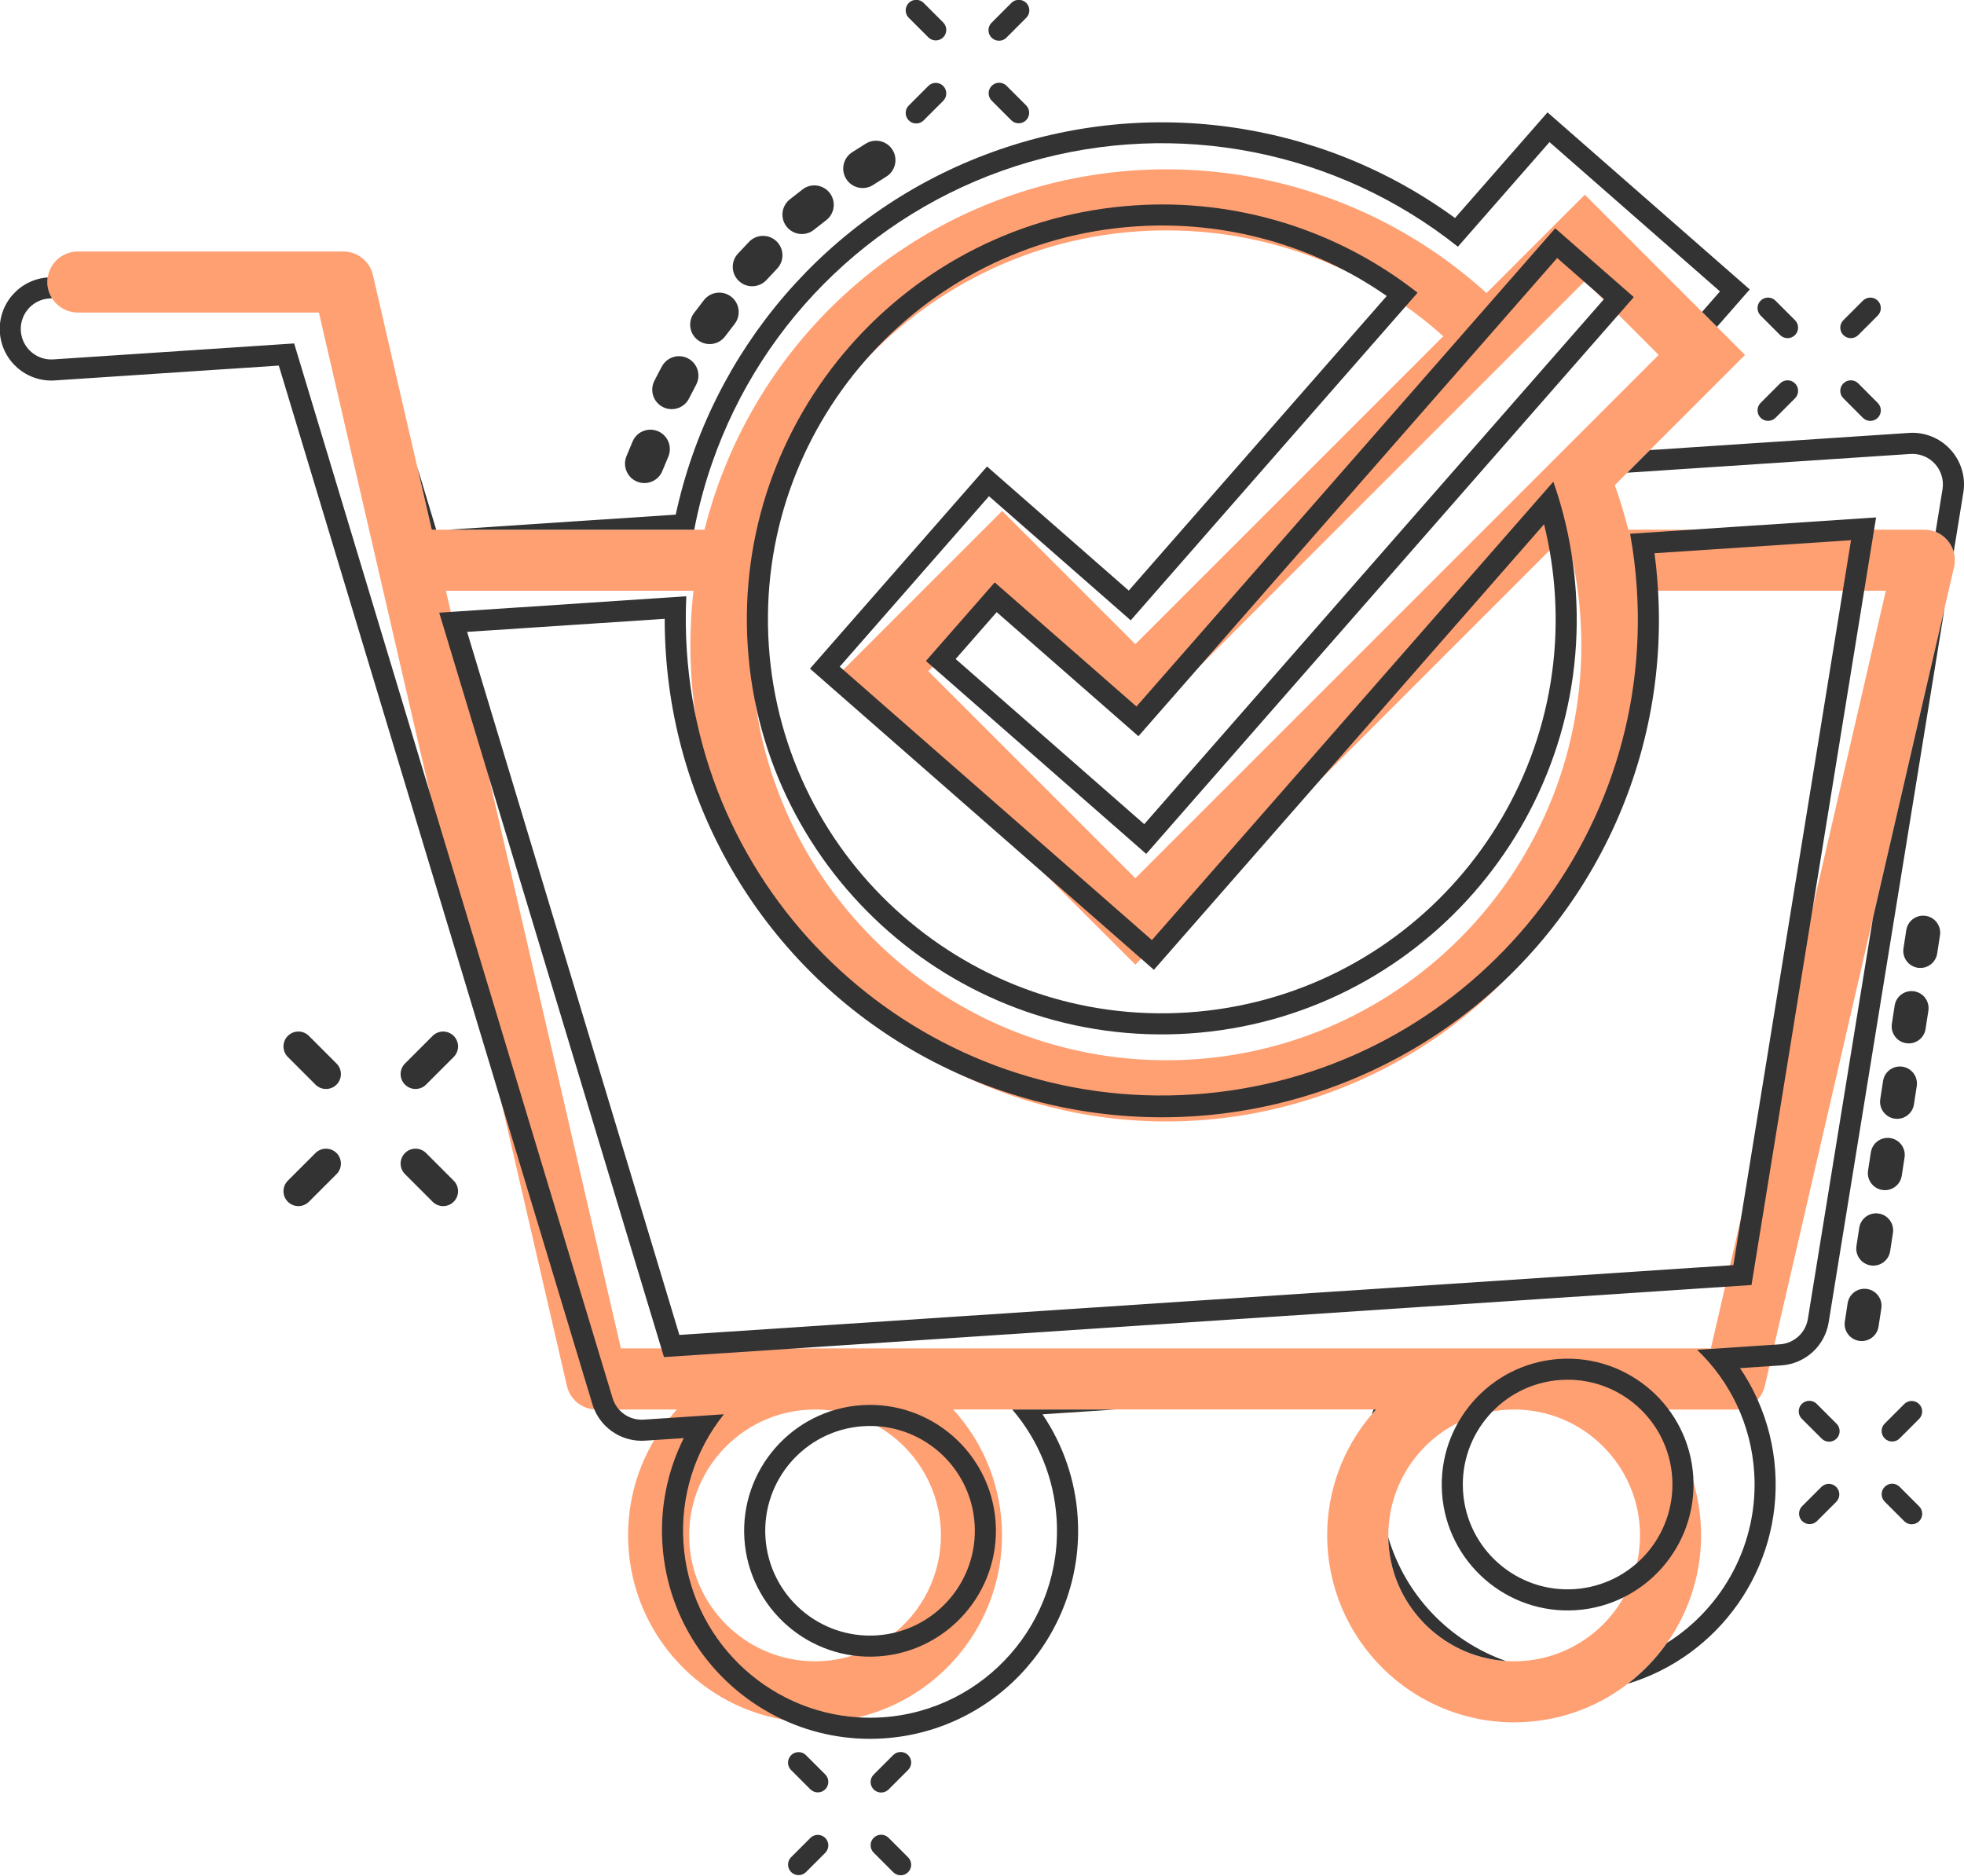
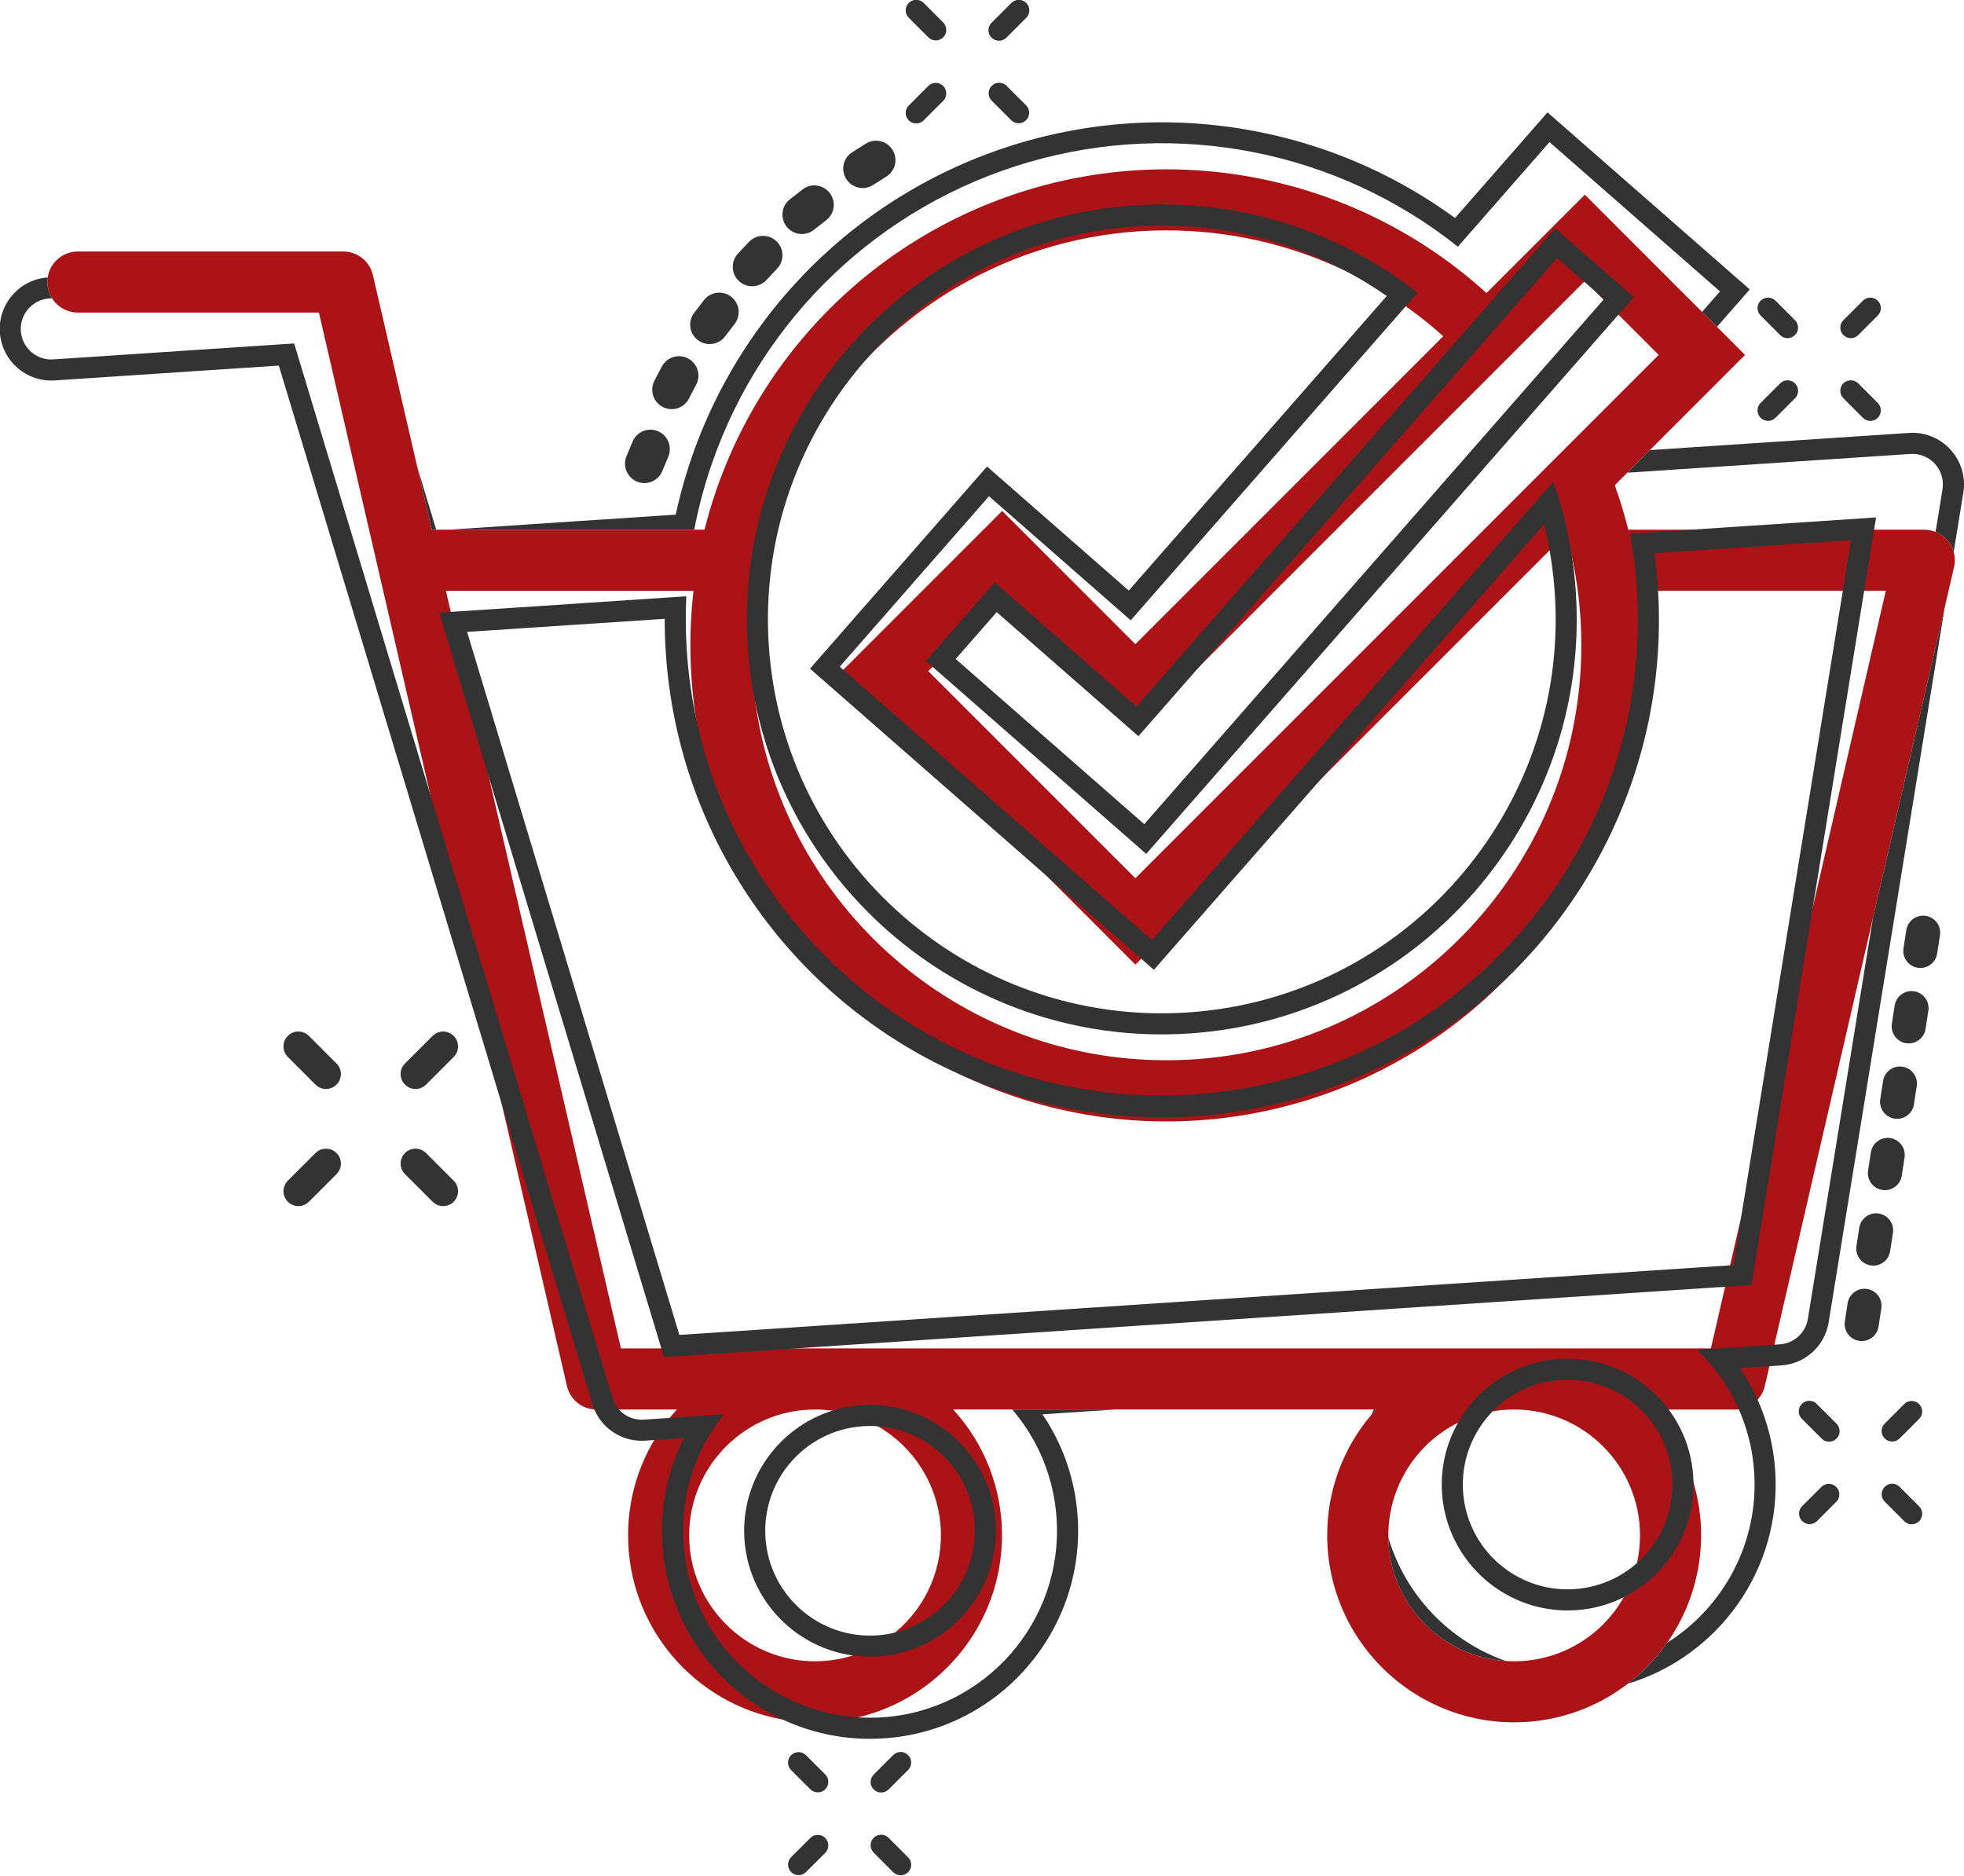
<svg xmlns="http://www.w3.org/2000/svg" viewBox="0 0 2156.64 2059.23">
  <defs>
-     <style>.cls-1{fill:#ffa073;}.cls-2{fill:#333;}</style>
+     <style>.cls-1{fill:#ab1317;}.cls-2{fill:#333;}</style>
  </defs>
  <g id="Layer_2" data-name="Layer 2">
    <g id="Layer_1-2" data-name="Layer 1">
      <path class="cls-1" d="M2145.33,606.17a33.46,33.46,0,0,0-32.31-24.5H1788c-4.11-16.46-9.09-32.88-14.81-48.9l13.68-13.68,24.84-24.85,104.51-104.51-30.84-30.84-16.4-16.4-128.69-128.7-108,108A522.8,522.8,0,0,0,773.63,581.67H474.11l-15.92-68.89L409.52,302.16a33.36,33.36,0,0,0-32.66-26H85.51a33.53,33.53,0,0,0,0,67.06H350.19l64.58,279.52,57.4,248.43L551,1212.35l71.5,309.43a33.32,33.32,0,0,0,30.1,25.88c.85.06,1.7.1,2.56.1h88.17q-4.12,4.52-7.94,9.22a203.68,203.68,0,0,0-45.7,129c0,101.06,73.4,185.3,169.69,202.2a206.28,206.28,0,0,0,82.76-2.38c90.55-21.36,158.14-102.84,158.14-199.82a203.77,203.77,0,0,0-53.65-138.24H1511c-1.62,1.77-3.19,3.55-4.74,5.36A203.66,203.66,0,0,0,1457.38,1686c0,113.2,92.09,205.29,205.29,205.29a204.27,204.27,0,0,0,124.83-42.41,206.7,206.7,0,0,0,43.09-44.89,205.52,205.52,0,0,0,29-176.17v0a203.9,203.9,0,0,0-45.29-80h91a36.28,36.28,0,0,0,4.06-.24,33.35,33.35,0,0,0,28.6-25.74l5-21.62,5.45-23.56,108.19-468.29,78.83-341.19,10.25-44.37A33.44,33.44,0,0,0,2145.33,606.17ZM1739.58,309.32l.7-.7,20.49,20.49,16.4,16.41,44.21,44.21L1246.72,964.39,1019.35,737l4.74-4.74,76.36-76.36,146.27,146.28,71.35-71.35ZM954.71,390.73h0c82.8-84.92,198.4-137.73,326.1-137.73a455.11,455.11,0,0,1,195.41,43.86h0a452.61,452.61,0,0,1,108.58,72.37L1246.72,707.35,1100.45,561.07,924.51,737,1149.39,961.9l97.33,97.33,204.15-204.15,250.72-250.73,18.22-18.22c2.49,8.94,4.72,18,6.65,27.06,0,0,0,0,0,0,.51,2.37,1,4.74,1.46,7.11.11.68.24,1.38.42,2.18a459.62,459.62,0,0,1,8.11,86.13c0,251.23-204.4,455.64-455.64,455.64-229,0-419.08-169.81-450.94-390.13,0,0,0,0,0,0a456.48,456.48,0,0,1-4.7-65.5C825.18,585.1,874.6,472.89,954.71,390.73Zm28,1402h0A137.67,137.67,0,0,1,895,1824.24c-76.22,0-138.24-62-138.24-138.24s62-138.23,138.24-138.23a137.63,137.63,0,0,1,68.84,18.39h0a138.15,138.15,0,0,1,18.9,226.58Zm680,31.5c-3.07,0-6.12-.11-9.14-.3-71.24-4.68-127.93-63.57-129.08-135.71,0-.74,0-1.48,0-2.23A138.39,138.39,0,0,1,1601,1562.29h0a137.35,137.35,0,0,1,61.64-14.52c76.23,0,138.24,62,138.24,138.23a138.31,138.31,0,0,1-138.24,138.24Zm328.11-828.9v0L1912,1336.46v0l-12.23,52.93-5.44,23.57-15.65,67.72H681.82L537,854l0-.07L495,671.9l-5.36-23.18H761.51A531.18,531.18,0,0,0,763.79,786v0a523.84,523.84,0,0,0,275.4,386.2l.15.08q18.59,9.68,38,17.9a522.31,522.31,0,0,0,573.08-112q9-9,17.51-18.36l0-.05a521.08,521.08,0,0,0,135.53-351.19,531.86,531.86,0,0,0-3.39-59.93h270.73Z" />
      <path class="cls-2" d="M1985.23,1448.12a33.35,33.35,0,0,1-30.87,28.08l-5.94.4-84.85,5.62a203.89,203.89,0,0,1,62.67,134.39c5.15,77.79-33.93,148.47-95.65,187.38a206.7,206.7,0,0,1-43.09,44.89c99.48-30.05,169-125.77,161.83-233.8A227.41,227.41,0,0,0,1930,1537c-.49-1.1-1-2.2-1.5-3.29a226.29,226.29,0,0,0-17.81-31.37l32.26-2.13,12.91-.86a56.4,56.4,0,0,0,52.2-47.47l127.36-784.71-78.83,341.19Z" />
      <path class="cls-2" d="M1506.29,1553.12c1.55-1.81,3.12-3.59,4.74-5.36h-2.74Q1507.26,1550.42,1506.29,1553.12Z" />
      <path class="cls-2" d="M1524.45,1688.23c1.15,72.14,57.84,131,129.08,135.71A206.1,206.1,0,0,1,1524.45,1688.23Z" />
      <path class="cls-2" d="M781.74,509a522.52,522.52,0,0,1,819.15-238.09l100.59-114.88L1888.67,320,1869,342.49l16.4,16.4,20.72-23.66,15.25-17.41-17.41-15.25L1716.74,138.65l-17.42-15.26-15.25,17.43-86.34,98.58A546,546,0,0,0,742,565.12L492.32,581.67h270A522.8,522.8,0,0,1,781.74,509Z" />
      <path class="cls-2" d="M2141.88,493.81a56.36,56.36,0,0,0-45.68-18.42l-284.5,18.85-24.84,24.85,310.88-20.6a33.52,33.52,0,0,1,35.3,38.83L2125.46,584a33.69,33.69,0,0,1,19.87,22.13L2155.9,541A56.41,56.41,0,0,0,2141.88,493.81Z" />
      <path class="cls-2" d="M1111.53,1547.76a203.56,203.56,0,0,1,48.68,119.61c7.49,113-78.32,210.93-191.27,218.42a205,205,0,0,1-26.81,0c-101.25-6.46-184.73-87.4-191.61-191.3A203.76,203.76,0,0,1,794.91,1553l-59.53,4-28.44,1.88a33.38,33.38,0,0,1-34.31-23.76L472.17,871.18,405.92,651.77,323,377.13,58.9,394.63a33.53,33.53,0,1,1-4.43-66.91l2.67-.18a33.43,33.43,0,0,1-4.78-22.87,56.67,56.67,0,0,0,8.07,113.06l245.73-16.28,77.6,257L551,1212.35l99.47,329.44a54.58,54.58,0,0,0,2.13,5.87,56.36,56.36,0,0,0,55.87,34.3l9.91-.65,32.47-2.15a226.54,226.54,0,0,0-23.42,116.89c5.71,86.13,58.71,158.07,132,192.15a227,227,0,0,0,111.1,20.69c125.69-8.33,221.17-117.36,212.84-243.05a226.62,226.62,0,0,0-38.63-112.78l80-5.3Z" />
      <polygon class="cls-2" points="479 581.67 458.19 512.78 474.11 581.67 479 581.67" />
      <path class="cls-2" d="M1859.33,1621.05c-5-76.06-71-133.84-147.08-128.8s-133.83,71-128.79,147.08,71,133.83,147.07,128.79S1864.37,1697.1,1859.33,1621.05ZM1729,1745a115.09,115.09,0,1,1,107.23-122.44A115.21,115.21,0,0,1,1729,1745Z" />
      <path class="cls-2" d="M1923.31,1411.06,2060.1,568.19,1790,586.09a531.25,531.25,0,0,1,7.34,59.57A522.7,522.7,0,1,1,754.2,714.78a534.44,534.44,0,0,1-.59-60l-271.31,18,246.81,817.45ZM729.89,679.53c0,12.27.4,24.56,1.21,36.78a545.85,545.85,0,1,0,1089.31-72.18c-.81-12.21-2-24.46-3.65-36.62l215.83-14.3-129.18,796L746,1465.87l-233.07-772Z" />
      <path class="cls-2" d="M946.23,1543c-76.06,5-133.84,71-128.8,147.07s71,133.84,147.08,128.8,133.83-71,128.79-147.08S1022.28,1538,946.23,1543ZM963,1795.78a115.09,115.09,0,1,1,107.22-122.44A115.23,115.23,0,0,1,963,1795.78Z" />
      <path class="cls-2" d="M1707.76,250.69,1247.92,775.8,1092.29,639.52l-75.57,86.29,241.92,211.85,535.41-611.4ZM1256.48,905,1049.39,723.64l45.06-51.45,138.22,121,17.41,15.25,15.25-17.42,444.59-507.69,51.46,45.06Z" />
      <path class="cls-2" d="M1716.05,562.55c-3-11.27-6.47-22.54-10.36-33.61l-440.78,503.35-2.9-2.55L922.1,732.08,1086,544.89l155.63,136.29,315-359.74a453.5,453.5,0,0,0-311-95.88C994.94,242.17,804.5,459.65,821.11,710.34s234.08,441.13,484.77,424.52S1747,900.78,1730.4,650.09a459.71,459.71,0,0,0-13.79-85.4C1716.38,563.9,1716.2,563.21,1716.05,562.55Zm-411.7,549.21c-238,15.77-444.37-165-460.14-403s165-444.38,403-460.15a431,431,0,0,1,275.55,76.42L1239.48,648.51l-138.21-121-17.41-15.25-15.26,17.41L904.68,716.83l-15.25,17.41,17.42,15.26,339.91,297.66,2.9,2.54,17.42,15.26,15.25-17.42,413.19-471.85a436.3,436.3,0,0,1,11.78,75.93C1723.07,889.58,1542.3,1096,1304.35,1111.76Z" />
      <path class="cls-2" d="M2054.37,1265.35l-3.08,20a18.71,18.71,0,1,0,37,5.69l3.07-20a18.28,18.28,0,0,0,.21-3.45,18.71,18.71,0,0,0-37.19-2.24Z" />
      <path class="cls-2" d="M2041.62,1348.2l-3.08,20a18.71,18.71,0,1,0,37,5.69l3.07-20a18.28,18.28,0,0,0,.21-3.45,18.71,18.71,0,0,0-37.19-2.24Z" />
      <path class="cls-2" d="M2050.21,1415.4a18.71,18.71,0,0,0-21.34,15.64l-3.08,20a18.71,18.71,0,1,0,37,5.69l3.07-20a18.28,18.28,0,0,0,.21-3.45A18.71,18.71,0,0,0,2050.21,1415.4Z" />
      <path class="cls-2" d="M2114.6,1005.69a18.72,18.72,0,0,0-21.34,15.65l-3.07,20a18.71,18.71,0,1,0,37,5.69l3.08-20a19.09,19.09,0,0,0,.21-3.44A18.73,18.73,0,0,0,2114.6,1005.69Z" />
      <path class="cls-2" d="M2101.85,1088.54a18.72,18.72,0,0,0-21.34,15.65l-3.07,20a18.71,18.71,0,1,0,37,5.69l3.08-20a19.09,19.09,0,0,0,.21-3.44A18.72,18.72,0,0,0,2101.85,1088.54Z" />
      <path class="cls-2" d="M2101.67,1212.7l3.08-20a19.15,19.15,0,0,0,.21-3.45,18.71,18.71,0,0,0-37.2-2.24l-3.07,20a18.71,18.71,0,1,0,37,5.69Z" />
      <path class="cls-2" d="M958.74,203.11c4.81-3.07,9.7-6.17,14.54-9.2.46-.28.9-.58,1.33-.9A21.33,21.33,0,0,0,953,156.48h0a20.71,20.71,0,0,0-2.36,1.29c-5,3.11-10,6.27-14.87,9.4a21.32,21.32,0,0,0,23,35.94Z" />
      <path class="cls-2" d="M893.29,252.68c.2-.15.4-.3.59-.46,4.47-3.52,9-7.08,13.56-10.58A21.33,21.33,0,0,0,884.34,206a22.31,22.31,0,0,0-3,1.95c-4.67,3.61-9.33,7.26-13.86,10.83a21.32,21.32,0,0,0,25.81,33.94Z" />
      <path class="cls-2" d="M811.43,308.63a21.37,21.37,0,0,0,27.13,1.58,20.49,20.49,0,0,0,3-2.68c3.62-3.89,7.47-8,11.75-12.49a21.32,21.32,0,0,0-27.64-32.19,21.64,21.64,0,0,0-3.25,2.8c-4.42,4.65-8.38,8.85-12.09,12.85A21.34,21.34,0,0,0,811.43,308.63Z" />
      <path class="cls-2" d="M766.41,373.51a21.26,21.26,0,0,0,29.86-4.2l1-1.3c3.11-4.15,6.26-8.25,9.35-12.2A21.32,21.32,0,1,0,773,329.53c-3.28,4.2-6.59,8.52-9.84,12.84l-1,1.28a21.32,21.32,0,0,0,4.19,29.86Z" />
      <path class="cls-2" d="M728,447a21.28,21.28,0,0,0,28.62-9.48c2.19-4.36,4.74-9.26,7.79-15a21.32,21.32,0,0,0-33.88-25.13,20.88,20.88,0,0,0-3.74,5c-3.22,6-5.93,11.24-8.28,15.91A21.34,21.34,0,0,0,728,447Z" />
      <path class="cls-2" d="M699.69,528.93A21.29,21.29,0,0,0,727.39,517c1.81-4.53,3.93-9.63,6.48-15.58A21.32,21.32,0,0,0,698,479.31a21,21,0,0,0-3.3,5.35c-2.69,6.29-4.94,11.71-6.88,16.56A21.36,21.36,0,0,0,699.69,528.93Z" />
      <path class="cls-2" d="M346.41,1266.15l-30.34,30.34a16.36,16.36,0,0,0,23.14,23.14l30.34-30.34a16.36,16.36,0,1,0-23.14-23.14Z" />
      <path class="cls-2" d="M475.05,1137.51l-30.34,30.34A16.36,16.36,0,1,0,467.85,1191l30.34-30.34a16.36,16.36,0,1,0-23.14-23.14Z" />
      <path class="cls-2" d="M467.85,1266.15a16.36,16.36,0,1,0-23.14,23.14l30.34,30.34a16.36,16.36,0,0,0,23.14-23.14Z" />
      <path class="cls-2" d="M339.21,1137.51a16.36,16.36,0,1,0-23.14,23.14L346.41,1191a16.36,16.36,0,1,0,23.14-23.14Z" />
      <path class="cls-2" d="M890,2018.08l-21.43,21.43a11.56,11.56,0,0,0,16.35,16.34l21.43-21.43A11.56,11.56,0,0,0,890,2018.08Z" />
      <path class="cls-2" d="M980.83,1927.21l-21.43,21.43A11.55,11.55,0,0,0,975.74,1965l21.43-21.43a11.55,11.55,0,0,0-16.34-16.34Z" />
      <path class="cls-2" d="M975.74,2018.08a11.55,11.55,0,1,0-16.34,16.34l21.43,21.43a11.55,11.55,0,0,0,16.34-16.34Z" />
      <path class="cls-2" d="M884.88,1927.21a11.56,11.56,0,0,0-16.35,16.34L890,1965a11.56,11.56,0,0,0,16.35-16.34Z" />
      <path class="cls-2" d="M2000.16,1632.65l-21.43,21.43a11.56,11.56,0,0,0,16.35,16.34l21.43-21.43a11.56,11.56,0,0,0-16.35-16.34Z" />
      <path class="cls-2" d="M2091,1541.78l-21.43,21.43a11.55,11.55,0,1,0,16.34,16.34l21.43-21.43a11.55,11.55,0,0,0-16.34-16.34Z" />
      <path class="cls-2" d="M2085.94,1632.65A11.55,11.55,0,0,0,2069.6,1649l21.43,21.43a11.55,11.55,0,0,0,16.34-16.34Z" />
      <path class="cls-2" d="M1995.08,1541.78a11.56,11.56,0,1,0-16.35,16.34l21.43,21.43a11.56,11.56,0,1,0,16.35-16.34Z" />
      <path class="cls-2" d="M1014.44,132l21.44-21.43a11.56,11.56,0,0,0-16.35-16.34L998.1,115.68A11.55,11.55,0,1,0,1014.44,132Z" />
      <path class="cls-2" d="M1105.31,41.16l21.43-21.43A11.56,11.56,0,1,0,1110.4,3.38L1089,24.81a11.56,11.56,0,1,0,16.34,16.35Z" />
      <path class="cls-2" d="M1110.4,132a11.55,11.55,0,1,0,16.34-16.34l-21.43-21.43A11.55,11.55,0,1,0,1089,110.59Z" />
      <path class="cls-2" d="M1019.53,41.16a11.56,11.56,0,0,0,16.35-16.34L1014.44,3.38A11.56,11.56,0,1,0,998.1,19.73Z" />
      <path class="cls-2" d="M1949.64,458.81l21.43-21.43A11.55,11.55,0,1,0,1954.73,421l-21.43,21.43a11.55,11.55,0,0,0,16.34,16.34Z" />
      <path class="cls-2" d="M2040.51,367.94l21.43-21.43a11.55,11.55,0,0,0-16.34-16.34l-21.43,21.43a11.55,11.55,0,0,0,16.34,16.34Z" />
      <path class="cls-2" d="M2045.6,458.81a11.55,11.55,0,0,0,16.34-16.34L2040.51,421a11.55,11.55,0,0,0-16.34,16.34Z" />
      <path class="cls-2" d="M1954.73,367.94a11.55,11.55,0,1,0,16.34-16.34l-21.43-21.43a11.55,11.55,0,0,0-16.34,16.34Z" />
    </g>
  </g>
</svg>
